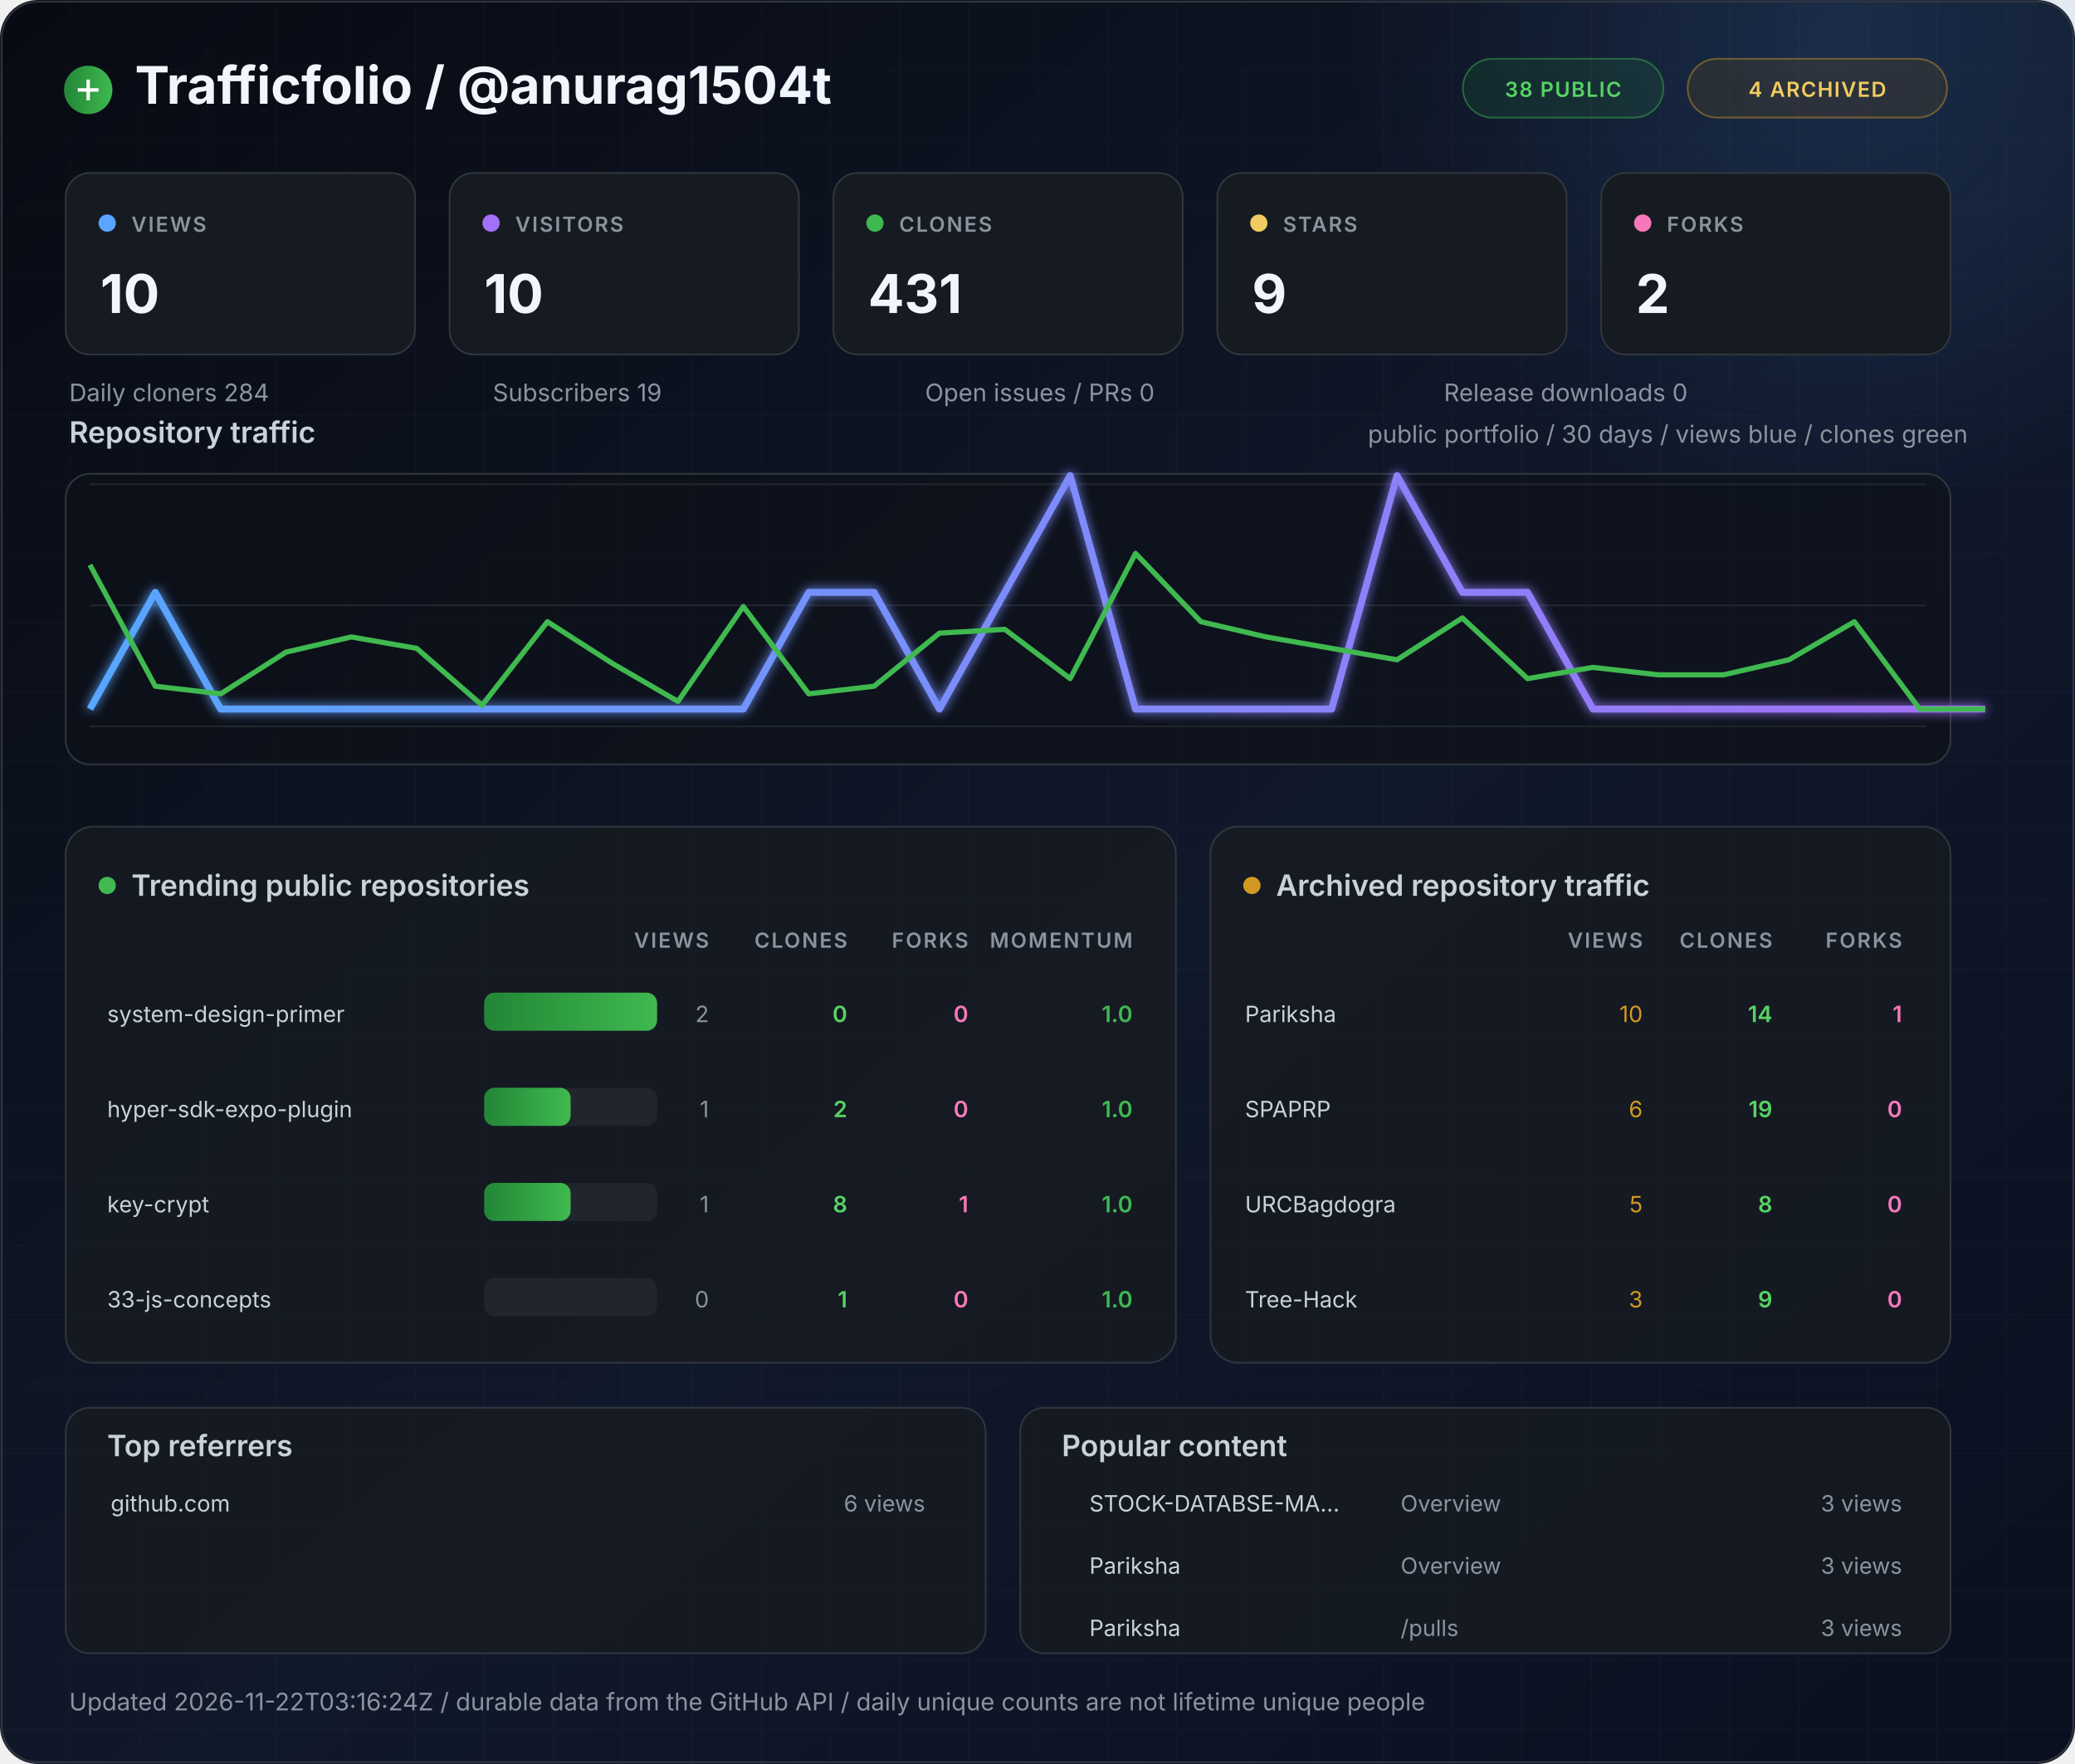
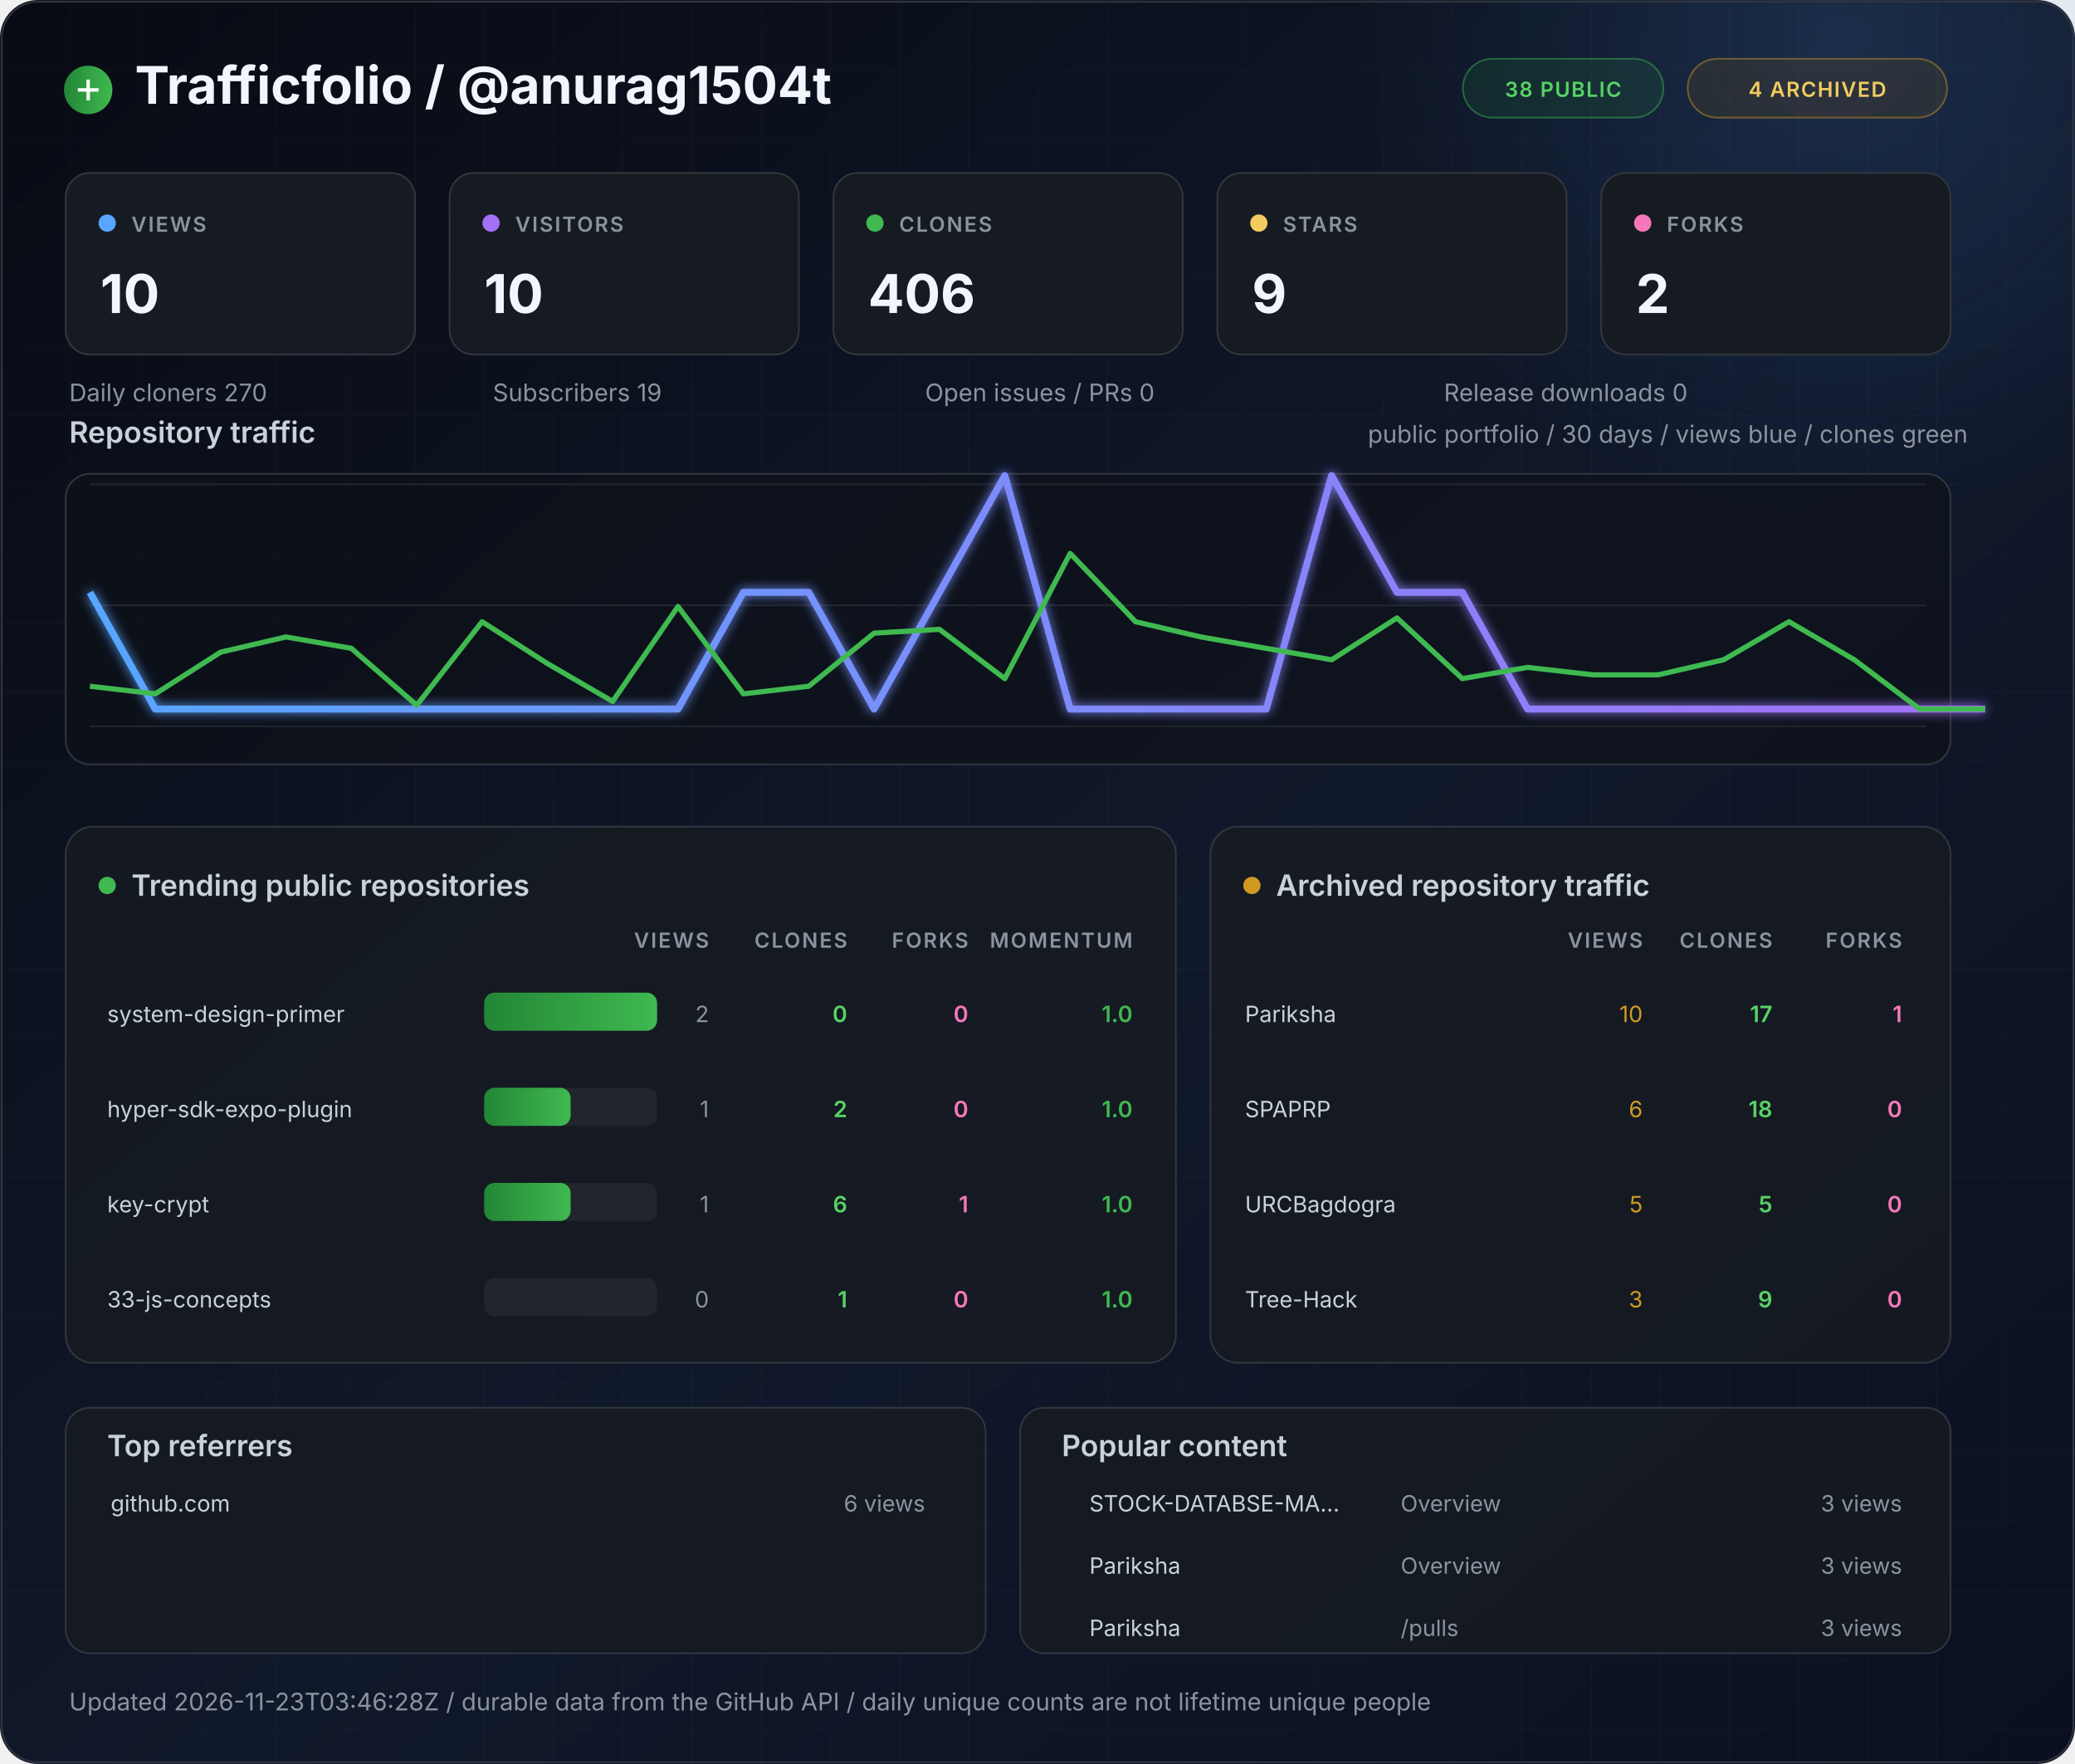
<svg xmlns="http://www.w3.org/2000/svg" width="1200" height="1020" viewBox="0 0 1200 1020" role="img" aria-label="Trafficfolio GitHub analytics dashboard for anurag1504t">
  <defs>
    <linearGradient id="bg" x1="0" y1="0" x2="1" y2="1">
      <stop stop-color="#080b13" />
      <stop offset=".55" stop-color="#10182b" />
      <stop offset="1" stop-color="#0b1020" />
    </linearGradient>
    <linearGradient id="line" x1="0" y1="0" x2="1" y2="0">
      <stop stop-color="#58a6ff" />
      <stop offset="1" stop-color="#a371f7" />
    </linearGradient>
    <linearGradient id="bar" x1="0" y1="0" x2="1" y2="0">
      <stop stop-color="#238636" />
      <stop offset="1" stop-color="#3fb950" />
    </linearGradient>
    <linearGradient id="archiveBar" x1="0" y1="0" x2="1" y2="0">
      <stop stop-color="#9e6a03" />
      <stop offset="1" stop-color="#f2cc60" />
    </linearGradient>
    <radialGradient id="ambient">
      <stop stop-color="#58a6ff" stop-opacity=".16" />
      <stop offset="1" stop-color="#58a6ff" stop-opacity="0" />
    </radialGradient>
    <pattern id="grid" width="40" height="40" patternUnits="userSpaceOnUse">
      <path d="M40 0H0V40" fill="none" stroke="#ffffff" stroke-opacity=".025" />
    </pattern>
    <filter id="glow">
      <feGaussianBlur stdDeviation="3" result="b" />
      <feMerge>
        <feMergeNode in="b" />
        <feMergeNode in="SourceGraphic" />
      </feMerge>
    </filter>
    <style>
    .title{font:750 30px -apple-system,BlinkMacSystemFont,"Segoe UI",sans-serif;fill:#f0f6fc}
    .subtitle{font:14px -apple-system,BlinkMacSystemFont,"Segoe UI",sans-serif;fill:#8b949e}
    .label{font:600 12px -apple-system,BlinkMacSystemFont,"Segoe UI",sans-serif;fill:#8b949e;letter-spacing:1px}
    .metric{font:700 31px -apple-system,BlinkMacSystemFont,"Segoe UI",sans-serif;fill:#f0f6fc}
    .section{font:600 17px -apple-system,BlinkMacSystemFont,"Segoe UI",sans-serif;fill:#c9d1d9}
    .repo,.value,.trend,.archive,.clone,.fork{font:13px -apple-system,BlinkMacSystemFont,"Segoe UI",sans-serif;fill:#c9d1d9}
    .value{fill:#8b949e} .trend{fill:#3fb950;font-weight:600} .archive{fill:#d29922}
    .clone{fill:#56d364;font-weight:600} .fork{fill:#f778ba;font-weight:600}
    .pill{font:600 12px -apple-system,BlinkMacSystemFont,"Segoe UI",sans-serif;letter-spacing:.7px}
  </style>
  </defs>
  <rect width="1200" height="1020" rx="22" fill="url(#bg)" />
  <rect width="1200" height="1020" rx="22" fill="url(#grid)" />
  <circle cx="1060" cy="20" r="280" fill="url(#ambient)" />
  <rect x="1" y="1" width="1198" height="1018" rx="21" fill="none" stroke="#30363d" />
  <circle cx="51" cy="52" r="14" fill="url(#bar)" />
  <path d="M45 52h12M51 46v12" stroke="#fff" stroke-width="2" />
  <text x="78" y="60" class="title">Trafficfolio / @anurag1504t</text>
  <rect x="846" y="34" width="116" height="34" rx="17" fill="#238636" fill-opacity=".16" stroke="#3fb950" stroke-opacity=".45" />
  <text x="904" y="56" text-anchor="middle" class="pill" fill="#56d364">38 PUBLIC</text>
  <rect x="976" y="34" width="150" height="34" rx="17" fill="#9e6a03" fill-opacity=".14" stroke="#d29922" stroke-opacity=".45" />
  <text x="1051" y="56" text-anchor="middle" class="pill" fill="#f2cc60">4 ARCHIVED</text>
  <rect x="38" y="100" width="202" height="105" rx="14" fill="#161b22" stroke="#30363d" />
  <circle cx="62" cy="129" r="5" fill="#58a6ff" />
  <text x="76" y="134" class="label">VIEWS</text>
  <text x="58" y="181" class="metric">10</text>
  <rect x="260" y="100" width="202" height="105" rx="14" fill="#161b22" stroke="#30363d" />
  <circle cx="284" cy="129" r="5" fill="#a371f7" />
  <text x="298" y="134" class="label">VISITORS</text>
  <text x="280" y="181" class="metric">10</text>
  <rect x="482" y="100" width="202" height="105" rx="14" fill="#161b22" stroke="#30363d" />
  <circle cx="506" cy="129" r="5" fill="#3fb950" />
  <text x="520" y="134" class="label">CLONES</text>
-   <text x="502" y="181" class="metric">431</text>
+   <text x="502" y="181" class="metric">406</text>
  <rect x="704" y="100" width="202" height="105" rx="14" fill="#161b22" stroke="#30363d" />
  <circle cx="728" cy="129" r="5" fill="#f2cc60" />
  <text x="742" y="134" class="label">STARS</text>
  <text x="724" y="181" class="metric">9</text>
  <rect x="926" y="100" width="202" height="105" rx="14" fill="#161b22" stroke="#30363d" />
  <circle cx="950" cy="129" r="5" fill="#f778ba" />
  <text x="964" y="134" class="label">FORKS</text>
  <text x="946" y="181" class="metric">2</text>
-   <text x="40" y="232" class="subtitle">Daily cloners 284</text>
+   <text x="40" y="232" class="subtitle">Daily cloners 270</text>
  <text x="285" y="232" class="subtitle">Subscribers 19</text>
  <text x="535" y="232" class="subtitle">Open issues / PRs 0</text>
  <text x="835" y="232" class="subtitle">Release downloads 0</text>
  <text x="40" y="256" class="section">Repository traffic</text>
  <text x="1138" y="256" text-anchor="end" class="subtitle">public portfolio / 30 days / views blue / clones green</text>
  <rect x="38" y="274" width="1090" height="168" rx="14" fill="#0d1117" fill-opacity=".62" stroke="#30363d" />
  <line x1="52" y1="420" x2="1114" y2="420" stroke="#21262d" />
  <line x1="52" y1="350" x2="1114" y2="350" stroke="#21262d" />
  <line x1="52" y1="280" x2="1114" y2="280" stroke="#21262d" />
-   <polyline points="52.0,410.0 89.8,342.5 127.6,410.0 165.4,410.0 203.2,410.0 241.0,410.0 278.8,410.0 316.6,410.0 354.3,410.0 392.1,410.0 429.9,410.0 467.7,342.5 505.5,342.5 543.3,410.0 581.1,342.5 618.9,275.0 656.7,410.0 694.5,410.0 732.3,410.0 770.1,410.0 807.9,275.0 845.7,342.5 883.4,342.5 921.2,410.0 959.0,410.0 996.8,410.0 1034.6,410.0 1072.4,410.0 1110.2,410.0 1148.0,410.0" fill="none" stroke="url(#line)" stroke-width="4" stroke-linejoin="round" filter="url(#glow)" />
-   <polyline points="52.0,326.6 89.8,396.8 127.6,401.2 165.4,377.1 203.2,368.3 241.0,374.9 278.8,407.8 316.6,359.5 354.3,383.7 392.1,405.6 429.9,350.7 467.7,401.2 505.5,396.8 543.3,366.1 581.1,363.9 618.9,392.4 656.7,320.0 694.5,359.5 732.3,368.3 770.1,374.9 807.9,381.5 845.7,357.3 883.4,392.4 921.2,385.9 959.0,390.2 996.8,390.2 1034.6,381.5 1072.4,359.5 1110.2,410.0 1148.0,410.0" fill="none" stroke="#3fb950" stroke-width="3" stroke-linejoin="round" />
+   <polyline points="52.0,342.5 89.8,410.0 127.6,410.0 165.4,410.0 203.2,410.0 241.0,410.0 278.8,410.0 316.6,410.0 354.3,410.0 392.1,410.0 429.9,342.5 467.7,342.5 505.5,410.0 543.3,342.5 581.1,275.0 618.9,410.0 656.7,410.0 694.5,410.0 732.3,410.0 770.1,275.0 807.9,342.5 845.7,342.5 883.4,410.0 921.2,410.0 959.0,410.0 996.8,410.0 1034.6,410.0 1072.4,410.0 1110.2,410.0 1148.0,410.0" fill="none" stroke="url(#line)" stroke-width="4" stroke-linejoin="round" filter="url(#glow)" />
+   <polyline points="52.0,396.8 89.8,401.2 127.6,377.1 165.4,368.3 203.2,374.9 241.0,407.8 278.8,359.5 316.6,383.7 354.3,405.6 392.1,350.7 429.9,401.2 467.7,396.8 505.5,366.1 543.3,363.9 581.1,392.4 618.9,320.0 656.7,359.5 694.5,368.3 732.3,374.9 770.1,381.5 807.9,357.3 845.7,392.4 883.4,385.9 921.2,390.2 959.0,390.2 996.8,381.5 1034.6,359.5 1072.4,381.5 1110.2,410.0 1148.0,410.0" fill="none" stroke="#3fb950" stroke-width="3" stroke-linejoin="round" />
  <rect x="38" y="478" width="642" height="310" rx="16" fill="#161b22" fill-opacity=".82" stroke="#30363d" />
  <circle cx="62" cy="512" r="5" fill="#3fb950" />
  <text x="76" y="518" class="section">Trending public repositories</text>
  <text x="410" y="548" text-anchor="end" class="label">VIEWS</text>
  <text x="490" y="548" text-anchor="end" class="label">CLONES</text>
  <text x="560" y="548" text-anchor="end" class="label">FORKS</text>
  <text x="655" y="548" text-anchor="end" class="label">MOMENTUM</text>
  <text x="62" y="591" class="repo">system-design-primer</text>
  <rect x="280" y="574" width="100" height="22" rx="6" fill="#21262d" />
  <rect x="280" y="574" width="100" height="22" rx="6" fill="url(#bar)" />
  <text x="410" y="591" text-anchor="end" class="value">2</text>
  <text x="490" y="591" text-anchor="end" class="clone">0</text>
  <text x="560" y="591" text-anchor="end" class="fork">0</text>
  <text x="655" y="591" text-anchor="end" class="trend">1.0</text>
  <text x="62" y="646" class="repo">hyper-sdk-expo-plugin</text>
  <rect x="280" y="629" width="100" height="22" rx="6" fill="#21262d" />
  <rect x="280" y="629" width="50" height="22" rx="6" fill="url(#bar)" />
  <text x="410" y="646" text-anchor="end" class="value">1</text>
  <text x="490" y="646" text-anchor="end" class="clone">2</text>
  <text x="560" y="646" text-anchor="end" class="fork">0</text>
  <text x="655" y="646" text-anchor="end" class="trend">1.0</text>
  <text x="62" y="701" class="repo">key-crypt</text>
  <rect x="280" y="684" width="100" height="22" rx="6" fill="#21262d" />
  <rect x="280" y="684" width="50" height="22" rx="6" fill="url(#bar)" />
  <text x="410" y="701" text-anchor="end" class="value">1</text>
-   <text x="490" y="701" text-anchor="end" class="clone">8</text>
+   <text x="490" y="701" text-anchor="end" class="clone">6</text>
  <text x="560" y="701" text-anchor="end" class="fork">1</text>
  <text x="655" y="701" text-anchor="end" class="trend">1.0</text>
  <text x="62" y="756" class="repo">33-js-concepts</text>
  <rect x="280" y="739" width="100" height="22" rx="6" fill="#21262d" />
  <rect x="280" y="739" width="0" height="22" rx="6" fill="url(#bar)" />
  <text x="410" y="756" text-anchor="end" class="value">0</text>
  <text x="490" y="756" text-anchor="end" class="clone">1</text>
  <text x="560" y="756" text-anchor="end" class="fork">0</text>
  <text x="655" y="756" text-anchor="end" class="trend">1.0</text>
  <rect x="700" y="478" width="428" height="310" rx="16" fill="#161b22" fill-opacity=".82" stroke="#30363d" />
  <circle cx="724" cy="512" r="5" fill="#d29922" />
  <text x="738" y="518" class="section">Archived repository traffic</text>
  <text x="950" y="548" text-anchor="end" class="label">VIEWS</text>
  <text x="1025" y="548" text-anchor="end" class="label">CLONES</text>
  <text x="1100" y="548" text-anchor="end" class="label">FORKS</text>
  <text x="720" y="591" class="repo">Pariksha</text>
  <text x="950" y="591" text-anchor="end" class="archive">10</text>
-   <text x="1025" y="591" text-anchor="end" class="clone">14</text>
+   <text x="1025" y="591" text-anchor="end" class="clone">17</text>
  <text x="1100" y="591" text-anchor="end" class="fork">1</text>
  <text x="720" y="646" class="repo">SPAPRP</text>
  <text x="950" y="646" text-anchor="end" class="archive">6</text>
-   <text x="1025" y="646" text-anchor="end" class="clone">19</text>
+   <text x="1025" y="646" text-anchor="end" class="clone">18</text>
  <text x="1100" y="646" text-anchor="end" class="fork">0</text>
  <text x="720" y="701" class="repo">URCBagdogra</text>
  <text x="950" y="701" text-anchor="end" class="archive">5</text>
-   <text x="1025" y="701" text-anchor="end" class="clone">8</text>
+   <text x="1025" y="701" text-anchor="end" class="clone">5</text>
  <text x="1100" y="701" text-anchor="end" class="fork">0</text>
  <text x="720" y="756" class="repo">Tree-Hack</text>
  <text x="950" y="756" text-anchor="end" class="archive">3</text>
  <text x="1025" y="756" text-anchor="end" class="clone">9</text>
  <text x="1100" y="756" text-anchor="end" class="fork">0</text>
  <rect x="38" y="814" width="532" height="142" rx="14" fill="#161b22" fill-opacity=".82" stroke="#30363d" />
  <text x="62" y="842" class="section">Top referrers</text>
  <text x="64" y="874" class="repo">github.com</text>
  <text x="535" y="874" text-anchor="end" class="value">6 views</text>
  <rect x="590" y="814" width="538" height="142" rx="14" fill="#161b22" fill-opacity=".82" stroke="#30363d" />
  <text x="614" y="842" class="section">Popular content</text>
  <text x="630" y="874" class="repo">STOCK-DATABSE-MA...</text>
  <text x="810" y="874" class="value">Overview</text>
  <text x="1100" y="874" text-anchor="end" class="value">3 views</text>
  <text x="630" y="910" class="repo">Pariksha</text>
  <text x="810" y="910" class="value">Overview</text>
  <text x="1100" y="910" text-anchor="end" class="value">3 views</text>
  <text x="630" y="946" class="repo">Pariksha</text>
  <text x="810" y="946" class="value">/pulls</text>
  <text x="1100" y="946" text-anchor="end" class="value">3 views</text>
-   <text x="40" y="989" class="subtitle">Updated 2026-11-22T03:16:24Z / durable data from the GitHub API / daily unique counts are not lifetime unique people</text>
+   <text x="40" y="989" class="subtitle">Updated 2026-11-23T03:46:28Z / durable data from the GitHub API / daily unique counts are not lifetime unique people</text>
</svg>
